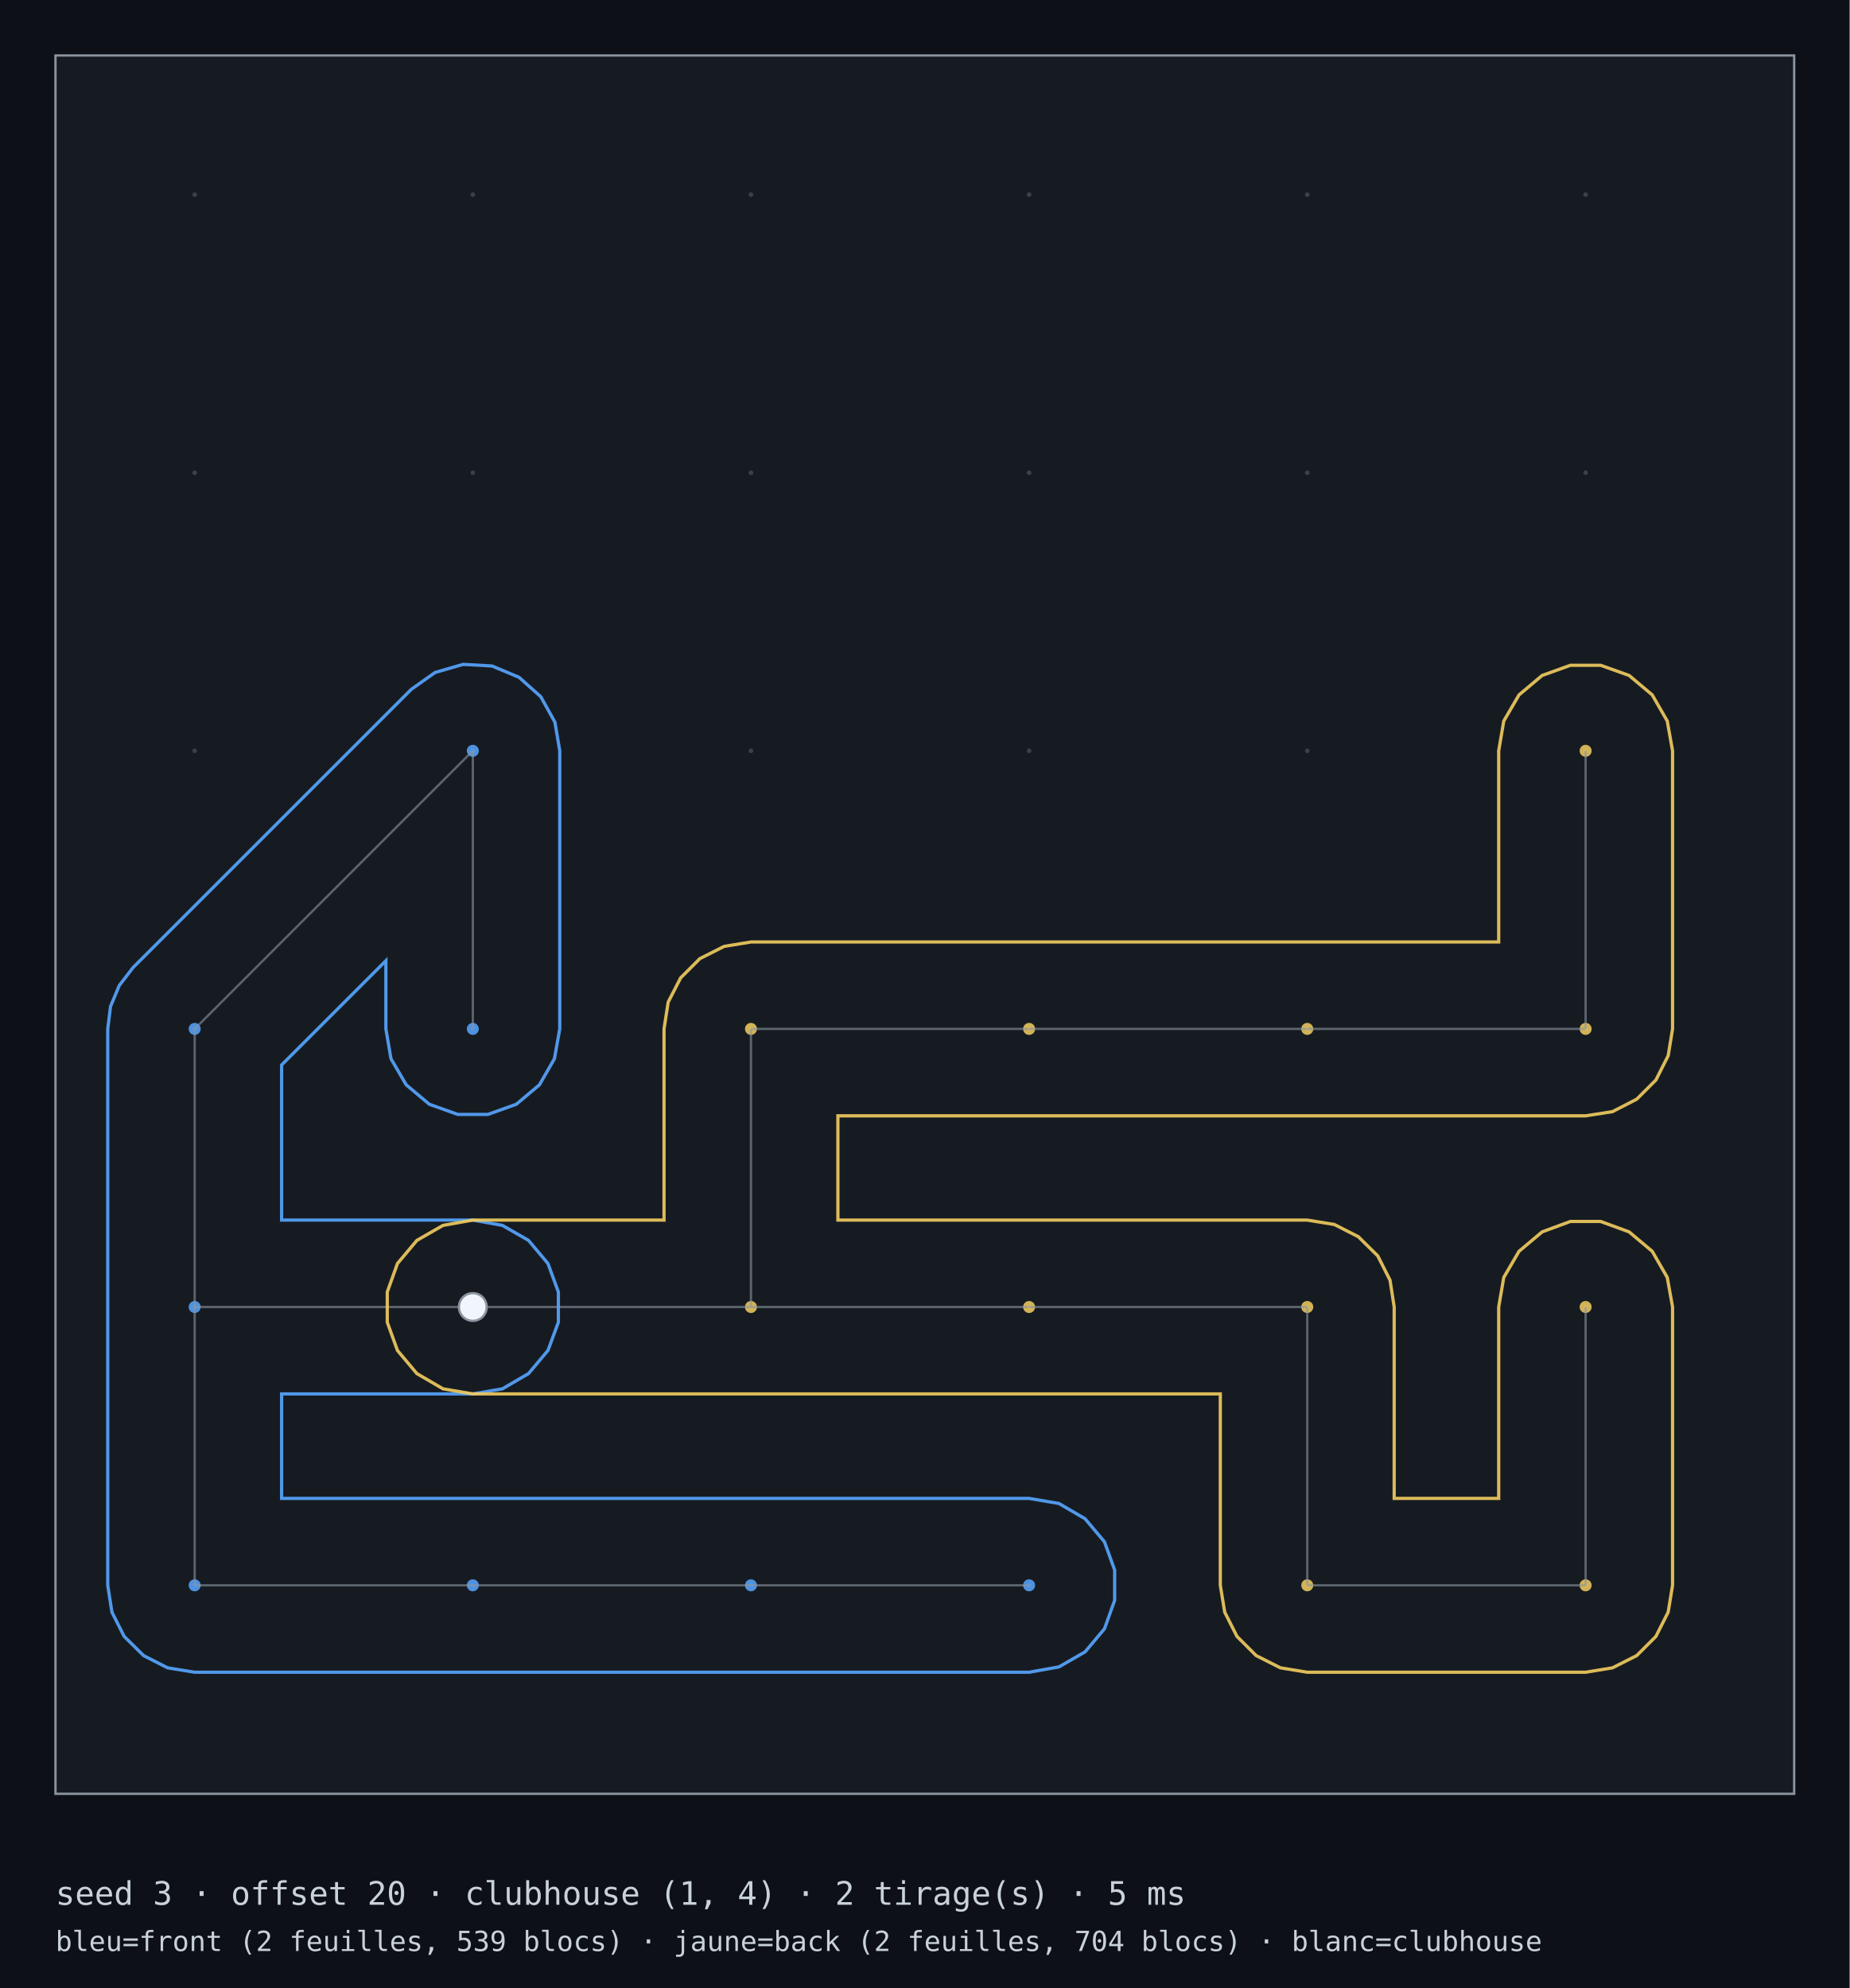
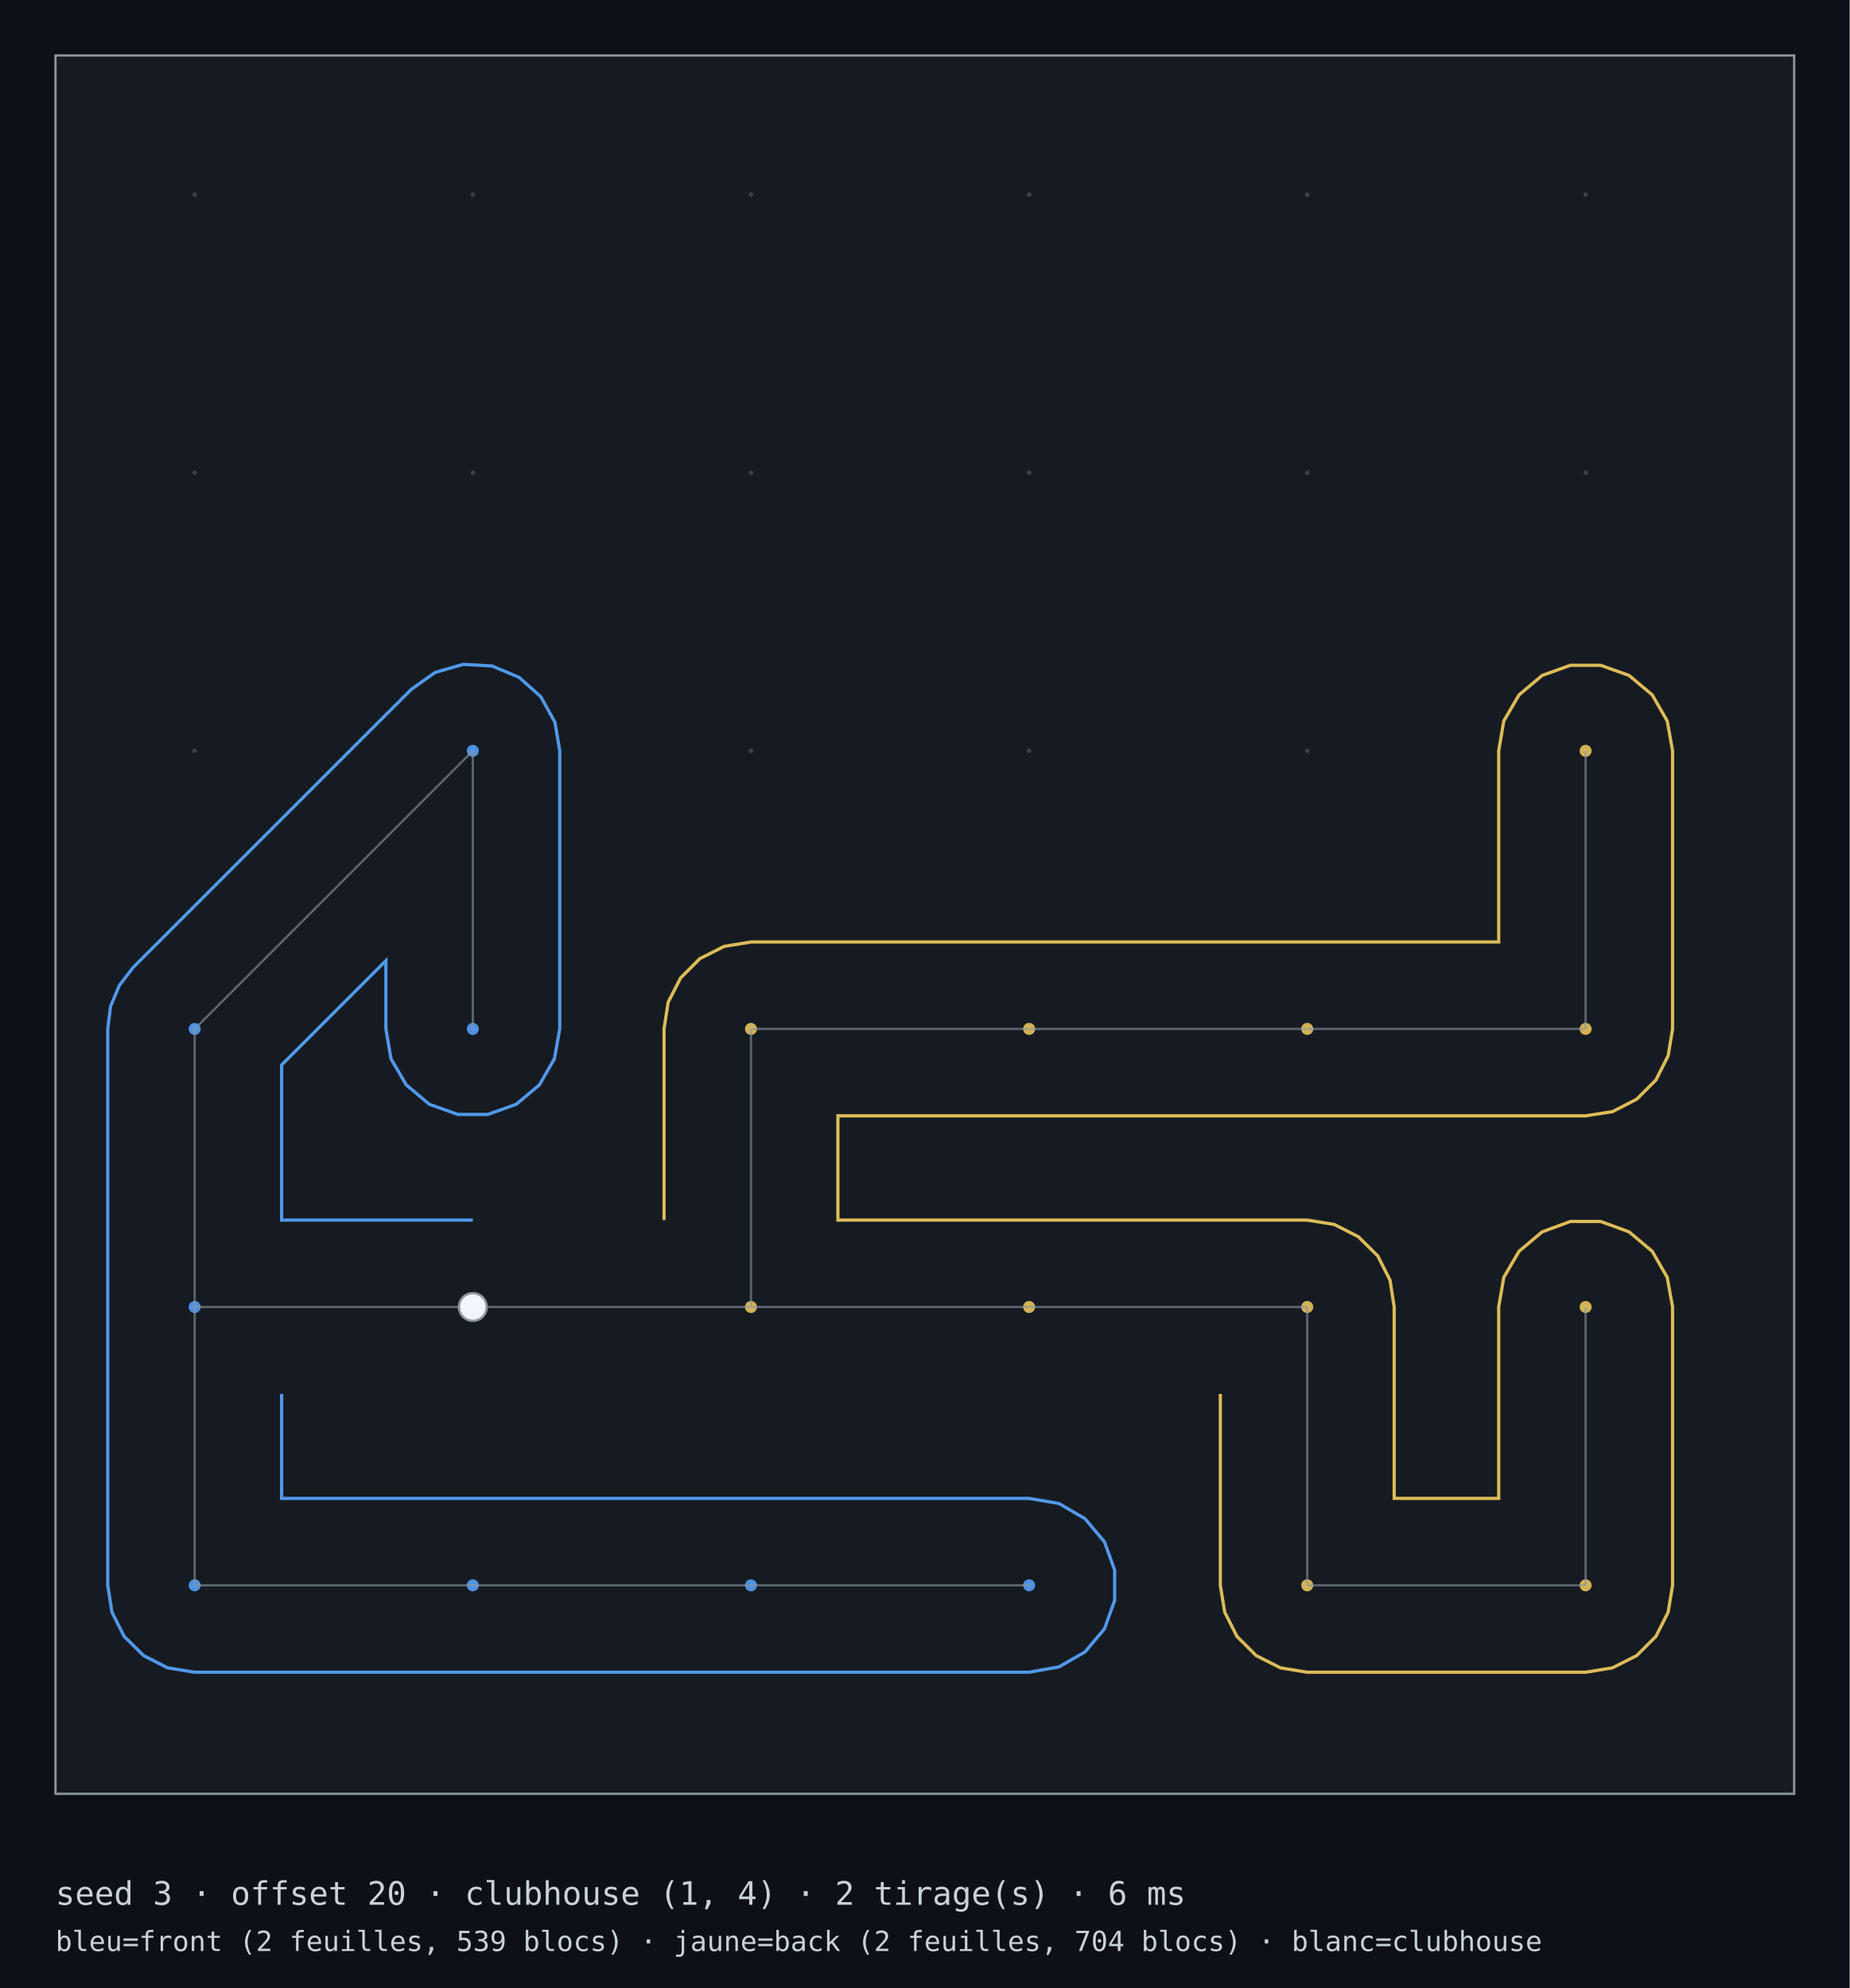
<svg xmlns="http://www.w3.org/2000/svg" width="800" height="860">
  <rect width="100%" height="100%" fill="#0d1117" />
  <rect x="24" y="24" width="752.0" height="752.0" fill="#161b22" stroke="#8b949e" />
  <style>text{font-family:monospace;fill:#c9d1d9}</style>
  <circle cx="84.2" cy="84.2" r="1.0" fill="#3b4049" />
  <circle cx="84.2" cy="204.5" r="1.0" fill="#3b4049" />
  <circle cx="84.2" cy="324.8" r="1.0" fill="#3b4049" />
  <circle cx="84.2" cy="445.1" r="1.0" fill="#3b4049" />
  <circle cx="84.2" cy="565.4" r="1.0" fill="#3b4049" />
  <circle cx="84.2" cy="685.8" r="1.0" fill="#3b4049" />
  <circle cx="204.5" cy="84.2" r="1.0" fill="#3b4049" />
  <circle cx="204.5" cy="204.5" r="1.0" fill="#3b4049" />
  <circle cx="204.5" cy="324.8" r="1.0" fill="#3b4049" />
  <circle cx="204.5" cy="445.1" r="1.0" fill="#3b4049" />
  <circle cx="204.5" cy="565.4" r="1.0" fill="#3b4049" />
  <circle cx="204.5" cy="685.8" r="1.0" fill="#3b4049" />
  <circle cx="324.8" cy="84.2" r="1.0" fill="#3b4049" />
  <circle cx="324.8" cy="204.5" r="1.0" fill="#3b4049" />
  <circle cx="324.8" cy="324.8" r="1.0" fill="#3b4049" />
  <circle cx="324.8" cy="445.1" r="1.0" fill="#3b4049" />
  <circle cx="324.8" cy="565.4" r="1.0" fill="#3b4049" />
  <circle cx="324.8" cy="685.8" r="1.0" fill="#3b4049" />
  <circle cx="445.1" cy="84.2" r="1.0" fill="#3b4049" />
  <circle cx="445.1" cy="204.5" r="1.0" fill="#3b4049" />
  <circle cx="445.1" cy="324.8" r="1.0" fill="#3b4049" />
  <circle cx="445.1" cy="445.1" r="1.0" fill="#3b4049" />
  <circle cx="445.1" cy="565.4" r="1.0" fill="#3b4049" />
  <circle cx="445.1" cy="685.8" r="1.0" fill="#3b4049" />
  <circle cx="565.4" cy="84.2" r="1.0" fill="#3b4049" />
  <circle cx="565.4" cy="204.5" r="1.0" fill="#3b4049" />
  <circle cx="565.4" cy="324.8" r="1.0" fill="#3b4049" />
  <circle cx="565.4" cy="445.1" r="1.0" fill="#3b4049" />
  <circle cx="565.4" cy="565.4" r="1.0" fill="#3b4049" />
  <circle cx="565.4" cy="685.8" r="1.0" fill="#3b4049" />
  <circle cx="685.8" cy="84.2" r="1.0" fill="#3b4049" />
  <circle cx="685.8" cy="204.5" r="1.0" fill="#3b4049" />
  <circle cx="685.8" cy="324.8" r="1.0" fill="#3b4049" />
  <circle cx="685.8" cy="445.1" r="1.0" fill="#3b4049" />
  <circle cx="685.8" cy="565.4" r="1.0" fill="#3b4049" />
  <circle cx="685.8" cy="685.8" r="1.0" fill="#3b4049" />
  <circle cx="84.2" cy="565.4" r="2.6" fill="#58a6ff" fill-opacity="0.85" />
  <circle cx="84.2" cy="445.1" r="2.6" fill="#58a6ff" fill-opacity="0.85" />
  <circle cx="84.2" cy="685.8" r="2.6" fill="#58a6ff" fill-opacity="0.85" />
  <circle cx="204.5" cy="685.8" r="2.6" fill="#58a6ff" fill-opacity="0.85" />
  <circle cx="324.8" cy="685.8" r="2.6" fill="#58a6ff" fill-opacity="0.85" />
  <circle cx="445.1" cy="685.8" r="2.6" fill="#58a6ff" fill-opacity="0.85" />
  <circle cx="204.5" cy="324.8" r="2.6" fill="#58a6ff" fill-opacity="0.85" />
  <circle cx="204.5" cy="445.1" r="2.6" fill="#58a6ff" fill-opacity="0.85" />
  <circle cx="324.8" cy="565.4" r="2.6" fill="#f2cc60" fill-opacity="0.85" />
  <circle cx="324.8" cy="445.1" r="2.6" fill="#f2cc60" fill-opacity="0.85" />
  <circle cx="445.1" cy="565.4" r="2.6" fill="#f2cc60" fill-opacity="0.85" />
  <circle cx="565.4" cy="565.4" r="2.6" fill="#f2cc60" fill-opacity="0.85" />
  <circle cx="565.4" cy="685.8" r="2.6" fill="#f2cc60" fill-opacity="0.85" />
  <circle cx="685.8" cy="685.8" r="2.6" fill="#f2cc60" fill-opacity="0.85" />
  <circle cx="685.8" cy="565.4" r="2.6" fill="#f2cc60" fill-opacity="0.85" />
  <circle cx="445.1" cy="445.1" r="2.6" fill="#f2cc60" fill-opacity="0.85" />
  <circle cx="565.4" cy="445.1" r="2.6" fill="#f2cc60" fill-opacity="0.85" />
  <circle cx="685.8" cy="445.1" r="2.6" fill="#f2cc60" fill-opacity="0.85" />
  <circle cx="685.8" cy="324.8" r="2.6" fill="#f2cc60" fill-opacity="0.85" />
  <line x1="204.5" y1="565.4" x2="84.2" y2="565.4" stroke="#8b949e" stroke-width="1.0" stroke-opacity="0.6" />
  <line x1="204.5" y1="565.4" x2="324.8" y2="565.4" stroke="#8b949e" stroke-width="1.0" stroke-opacity="0.6" />
  <line x1="84.2" y1="565.4" x2="84.2" y2="445.1" stroke="#8b949e" stroke-width="1.0" stroke-opacity="0.6" />
  <line x1="324.8" y1="565.4" x2="324.8" y2="445.1" stroke="#8b949e" stroke-width="1.0" stroke-opacity="0.6" />
  <line x1="84.2" y1="445.1" x2="204.5" y2="324.8" stroke="#8b949e" stroke-width="1.0" stroke-opacity="0.6" />
  <line x1="324.8" y1="445.1" x2="445.1" y2="445.1" stroke="#8b949e" stroke-width="1.0" stroke-opacity="0.6" />
  <line x1="204.5" y1="324.8" x2="204.5" y2="445.1" stroke="#8b949e" stroke-width="1.0" stroke-opacity="0.6" />
  <line x1="445.1" y1="445.1" x2="565.4" y2="445.1" stroke="#8b949e" stroke-width="1.0" stroke-opacity="0.6" />
  <line x1="565.4" y1="445.1" x2="685.8" y2="445.1" stroke="#8b949e" stroke-width="1.0" stroke-opacity="0.6" />
  <line x1="84.2" y1="565.4" x2="84.2" y2="685.8" stroke="#8b949e" stroke-width="1.0" stroke-opacity="0.6" />
  <line x1="685.8" y1="445.1" x2="685.8" y2="324.8" stroke="#8b949e" stroke-width="1.0" stroke-opacity="0.6" />
  <line x1="84.2" y1="685.8" x2="204.5" y2="685.8" stroke="#8b949e" stroke-width="1.0" stroke-opacity="0.6" />
  <line x1="204.5" y1="685.8" x2="324.8" y2="685.8" stroke="#8b949e" stroke-width="1.0" stroke-opacity="0.6" />
  <line x1="324.8" y1="565.4" x2="445.1" y2="565.4" stroke="#8b949e" stroke-width="1.0" stroke-opacity="0.6" />
  <line x1="324.8" y1="685.8" x2="445.1" y2="685.8" stroke="#8b949e" stroke-width="1.0" stroke-opacity="0.6" />
  <line x1="445.1" y1="565.4" x2="565.4" y2="565.4" stroke="#8b949e" stroke-width="1.0" stroke-opacity="0.6" />
  <line x1="565.4" y1="565.4" x2="565.4" y2="685.8" stroke="#8b949e" stroke-width="1.0" stroke-opacity="0.6" />
  <line x1="565.4" y1="685.8" x2="685.8" y2="685.8" stroke="#8b949e" stroke-width="1.0" stroke-opacity="0.6" />
  <line x1="685.8" y1="685.8" x2="685.8" y2="565.4" stroke="#8b949e" stroke-width="1.0" stroke-opacity="0.6" />
-   <polygon points="204.5,603.0 217.3,600.8 228.6,594.2 237.0,584.2 241.5,572.0 241.5,558.9 237.0,546.6 228.6,536.6 217.3,530.1 204.5,527.8 121.8,527.8 121.8,460.7 166.9,415.6 166.9,445.1 169.1,458.0 175.7,469.3 185.7,477.7 198.0,482.1 211.0,482.1 223.3,477.7 233.3,469.3 239.8,458.0 242.1,445.1 242.1,324.8 240.0,312.4 233.9,301.4 224.5,293.0 212.8,288.1 200.3,287.4 188.2,290.9 177.9,298.2 57.6,418.5 51.6,426.3 47.8,435.4 46.6,445.1 46.6,685.8 48.4,697.4 53.7,707.9 62.1,716.2 72.5,721.5 84.2,723.4 445.1,723.4 458.0,721.1 469.3,714.6 477.7,704.6 482.1,692.3 482.1,679.2 477.7,667.0 469.3,657.0 458.0,650.4 445.1,648.2 121.8,648.2 121.8,603.0" fill="none" stroke="#58a6ff" stroke-width="1.4" stroke-opacity="0.9" />
-   <polygon points="204.5,527.8 191.6,530.1 180.3,536.6 171.9,546.6 167.5,558.9 167.5,572.0 171.9,584.2 180.3,594.2 191.6,600.8 204.5,603.0 527.8,603.0 527.8,685.8 529.7,697.4 535.0,707.9 543.3,716.2 553.8,721.5 565.4,723.4 685.8,723.4 697.4,721.5 707.9,716.2 716.2,707.9 721.5,697.4 723.4,685.8 723.4,565.4 721.1,552.6 714.6,541.3 704.6,532.9 692.3,528.4 679.2,528.4 667.0,532.9 657.0,541.3 650.4,552.6 648.2,565.4 648.2,648.2 603.0,648.2 603.0,565.4 601.2,553.8 595.9,543.3 587.5,535.0 577.1,529.7 565.4,527.8 362.4,527.8 362.4,482.7 685.8,482.7 697.4,480.9 707.9,475.5 716.2,467.2 721.5,456.7 723.4,445.1 723.4,324.8 721.1,311.9 714.6,300.6 704.6,292.2 692.3,287.8 679.2,287.8 667.0,292.2 657.0,300.6 650.4,311.9 648.2,324.8 648.2,407.5 324.8,407.5 313.2,409.4 302.7,414.7 294.4,423.0 289.0,433.5 287.2,445.1 287.2,527.8" fill="none" stroke="#f2cc60" stroke-width="1.4" stroke-opacity="0.9" />
+   <polyline points="204.5,527.8 121.8,527.8 121.8,460.7 166.9,415.6 166.9,445.1 169.1,458.0 175.7,469.3 185.7,477.7 198.0,482.1 211.0,482.1 223.3,477.7 233.3,469.3 239.8,458.0 242.1,445.1 242.1,324.8 240.0,312.4 233.9,301.4 224.5,293.0 212.8,288.1 200.3,287.4 188.2,290.9 177.9,298.2 57.6,418.5 51.6,426.3 47.8,435.4 46.6,445.1 46.6,685.8 48.4,697.4 53.7,707.9 62.1,716.2 72.5,721.5 84.2,723.4 445.1,723.4 458.0,721.1 469.3,714.6 477.7,704.6 482.1,692.3 482.1,679.2 477.7,667.0 469.3,657.0 458.0,650.4 445.1,648.2 121.8,648.2 121.8,603.0" fill="none" stroke="#58a6ff" stroke-width="1.4" stroke-opacity="0.9" />
+   <polyline points="527.8,603.0 527.8,685.8 529.7,697.4 535.0,707.9 543.3,716.2 553.8,721.5 565.4,723.4 685.8,723.4 697.4,721.5 707.9,716.2 716.2,707.9 721.5,697.4 723.4,685.8 723.4,565.4 721.1,552.6 714.6,541.3 704.6,532.9 692.3,528.4 679.2,528.4 667.0,532.9 657.0,541.3 650.4,552.6 648.2,565.4 648.2,648.2 603.0,648.2 603.0,565.4 601.2,553.8 595.9,543.3 587.5,535.0 577.1,529.7 565.4,527.8 362.4,527.8 362.4,482.7 685.8,482.7 697.4,480.9 707.9,475.5 716.2,467.2 721.5,456.7 723.4,445.1 723.4,324.8 721.1,311.9 714.6,300.6 704.6,292.2 692.3,287.8 679.2,287.8 667.0,292.2 657.0,300.6 650.4,311.9 648.2,324.8 648.2,407.5 324.8,407.5 313.2,409.4 302.7,414.7 294.4,423.0 289.0,433.5 287.2,445.1 287.2,527.8" fill="none" stroke="#f2cc60" stroke-width="1.4" stroke-opacity="0.9" />
  <circle cx="204.5" cy="565.4" r="6" fill="#f0f6fc" stroke="#8b949e" />
-   <text x="24" y="824" font-size="14">seed 3 · offset 20 · clubhouse (1, 4) · 2 tirage(s) · 5 ms</text>
+   <text x="24" y="824" font-size="14">seed 3 · offset 20 · clubhouse (1, 4) · 2 tirage(s) · 6 ms</text>
  <text x="24" y="844" font-size="12">bleu=front (2 feuilles, 539 blocs) · jaune=back (2 feuilles, 704 blocs) · blanc=clubhouse</text>
</svg>
